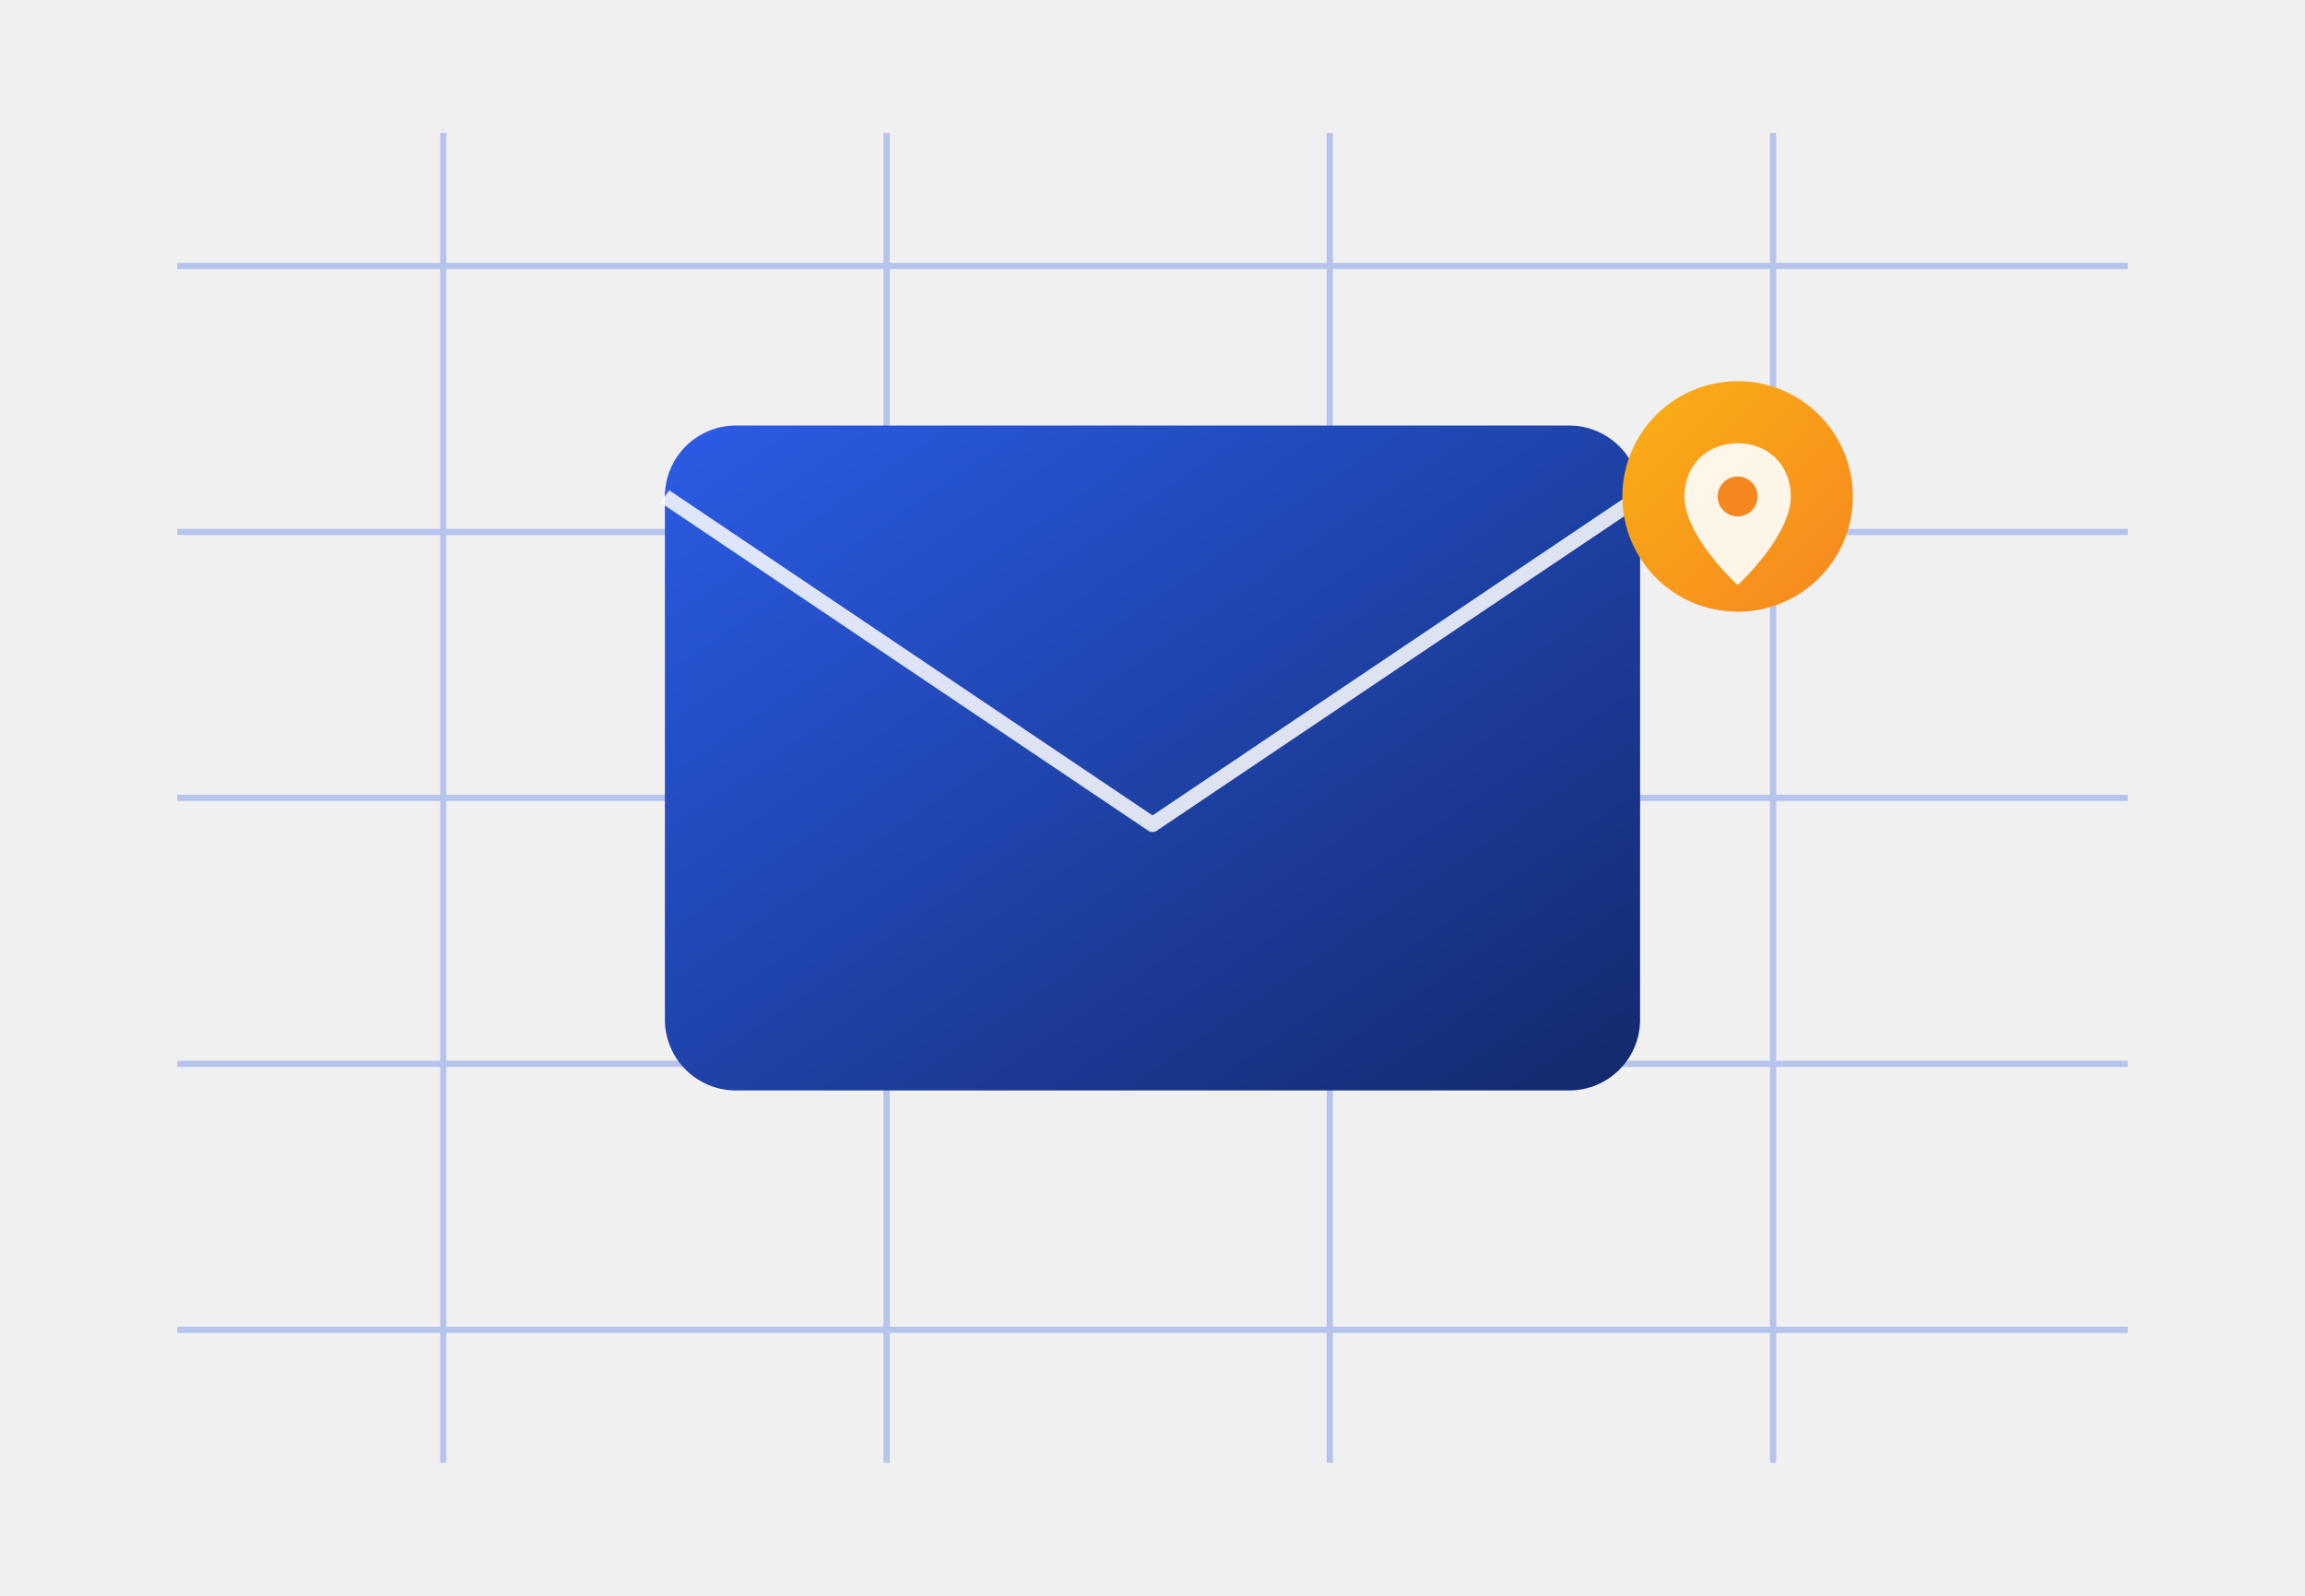
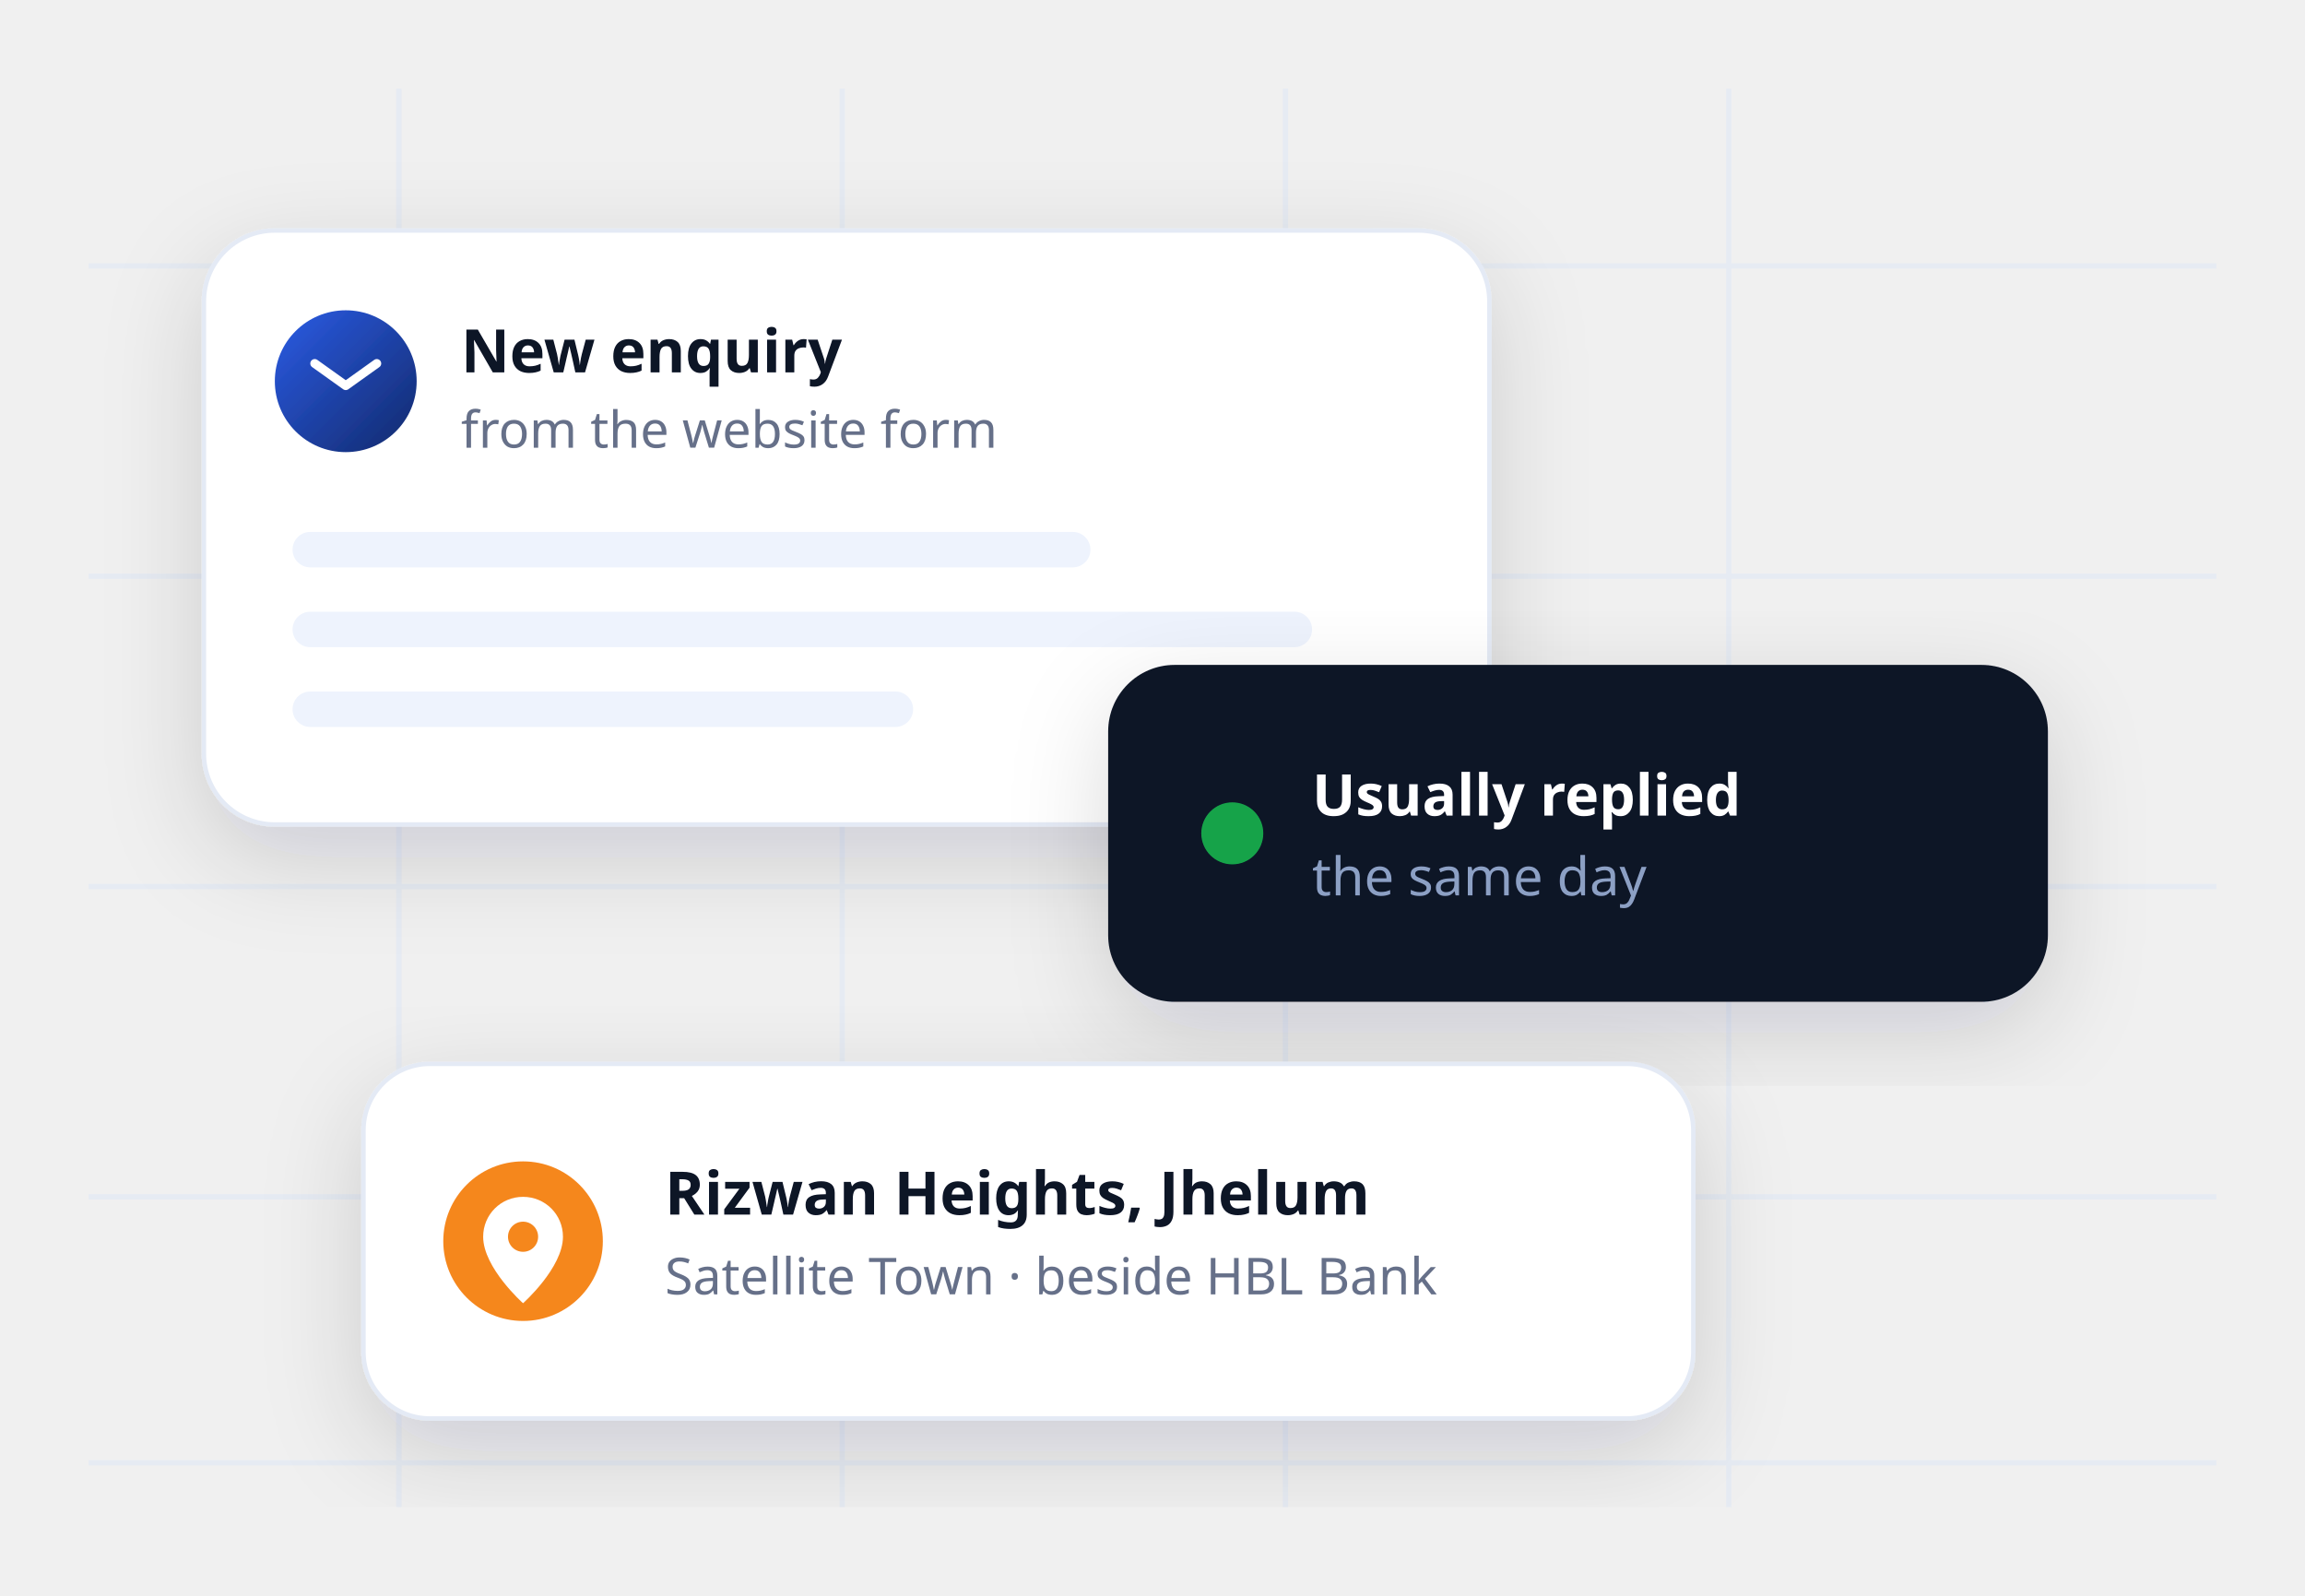
- <svg xmlns="http://www.w3.org/2000/svg" viewBox="0 0 520 360" width="520" height="360" fill="none">
+ <svg xmlns="http://www.w3.org/2000/svg" viewBox="0 0 520 360" width="520" height="360" fill="none" font-family="Plus Jakarta Sans, system-ui, sans-serif">
  <defs>
    <linearGradient id="a" x1="0" y1="0" x2="1" y2="1">
      <stop offset="0" stop-color="#2B5CE6" />
      <stop offset="1" stop-color="#12296B" />
    </linearGradient>
-     <linearGradient id="b" x1="0" y1="0" x2="1" y2="1">
-       <stop offset="0" stop-color="#FBB016" />
-       <stop offset="1" stop-color="#F5871F" />
-     </linearGradient>
+     <filter id="s" x="-25%" y="-25%" width="150%" height="150%">
+       <feDropShadow dx="0" dy="7" stdDeviation="11" flood-color="#0B1226" flood-opacity=".15" />
+     </filter>
  </defs>
-   <g opacity=".3" stroke="#2B5CE6" stroke-width="1.4">
-     <path d="M40 60h440M40 120h440M40 180h440M40 240h440M40 300h440" />
-     <path d="M100 30v300M200 30v300M300 30v300M400 30v300" />
+   <g opacity=".5" stroke="#DCE5F6" stroke-width="1.2">
+     <path d="M20 60h480M20 130h480M20 200h480M20 270h480M20 330h480" />
+     <path d="M90 20v320M190 20v320M290 20v320M390 20v320" />
  </g>
-   <rect x="150" y="96" width="220" height="150" rx="16" fill="url(#a)" />
-   <path d="M150 112l110 74 110-74" stroke="#fff" stroke-width="3.4" fill="none" stroke-linejoin="round" opacity=".85" />
-   <circle cx="392" cy="112" r="26" fill="url(#b)" />
-   <path d="M392 100c-7 0-12 5-12 12 0 9 12 20 12 20s12-11 12-20c0-7-5-12-12-12z" fill="#fff" opacity=".9" />
-   <circle cx="392" cy="112" r="4.5" fill="#F5871F" />
+   <g filter="url(#s)">
+     <rect x="46" y="52" width="290" height="134" rx="16" fill="#fff" stroke="#E4EAF5" />
+     <circle cx="78" cy="86" r="16" fill="url(#a)" />
+     <path d="M71 82l7 5 7-5" stroke="#fff" stroke-width="2" fill="none" stroke-linecap="round" stroke-linejoin="round" />
+     <text x="104" y="84" fill="#0B1226" font-size="13.5" font-weight="700">New enquiry</text>
+     <text x="104" y="101" fill="#667089" font-size="11.5" font-weight="500">from the website form</text>
+     <rect x="66" y="120" width="180" height="8" rx="4" fill="#EEF3FD" />
+     <rect x="66" y="138" width="230" height="8" rx="4" fill="#EEF3FD" />
+     <rect x="66" y="156" width="140" height="8" rx="4" fill="#EEF3FD" />
+   </g>
+   <g filter="url(#s)">
+     <rect x="250" y="150" width="212" height="76" rx="15" fill="#0B1226" />
+     <circle cx="278" cy="188" r="7" fill="#16A34A" />
+     <text x="296" y="184" fill="#fff" font-size="13" font-weight="700">Usually replied</text>
+     <text x="296" y="202" fill="#8CA0C4" font-size="12" font-weight="500">the same day</text>
+   </g>
+   <g filter="url(#s)">
+     <rect x="82" y="240" width="300" height="80" rx="15" fill="#fff" stroke="#E4EAF5" />
+     <circle cx="118" cy="280" r="18" fill="#F5871F" />
+     <path d="M118 270c-5 0-9 4-9 9 0 7 9 15 9 15s9-8 9-15c0-5-4-9-9-9z" fill="#fff" />
+     <circle cx="118" cy="279" r="3.4" fill="#F5871F" />
+     <text x="150" y="274" fill="#0B1226" font-size="13.5" font-weight="700">Rizwan Heights, Jhelum</text>
+     <text x="150" y="292" fill="#667089" font-size="11.5" font-weight="500">Satellite Town · beside HBL Bank</text>
+   </g>
</svg>
